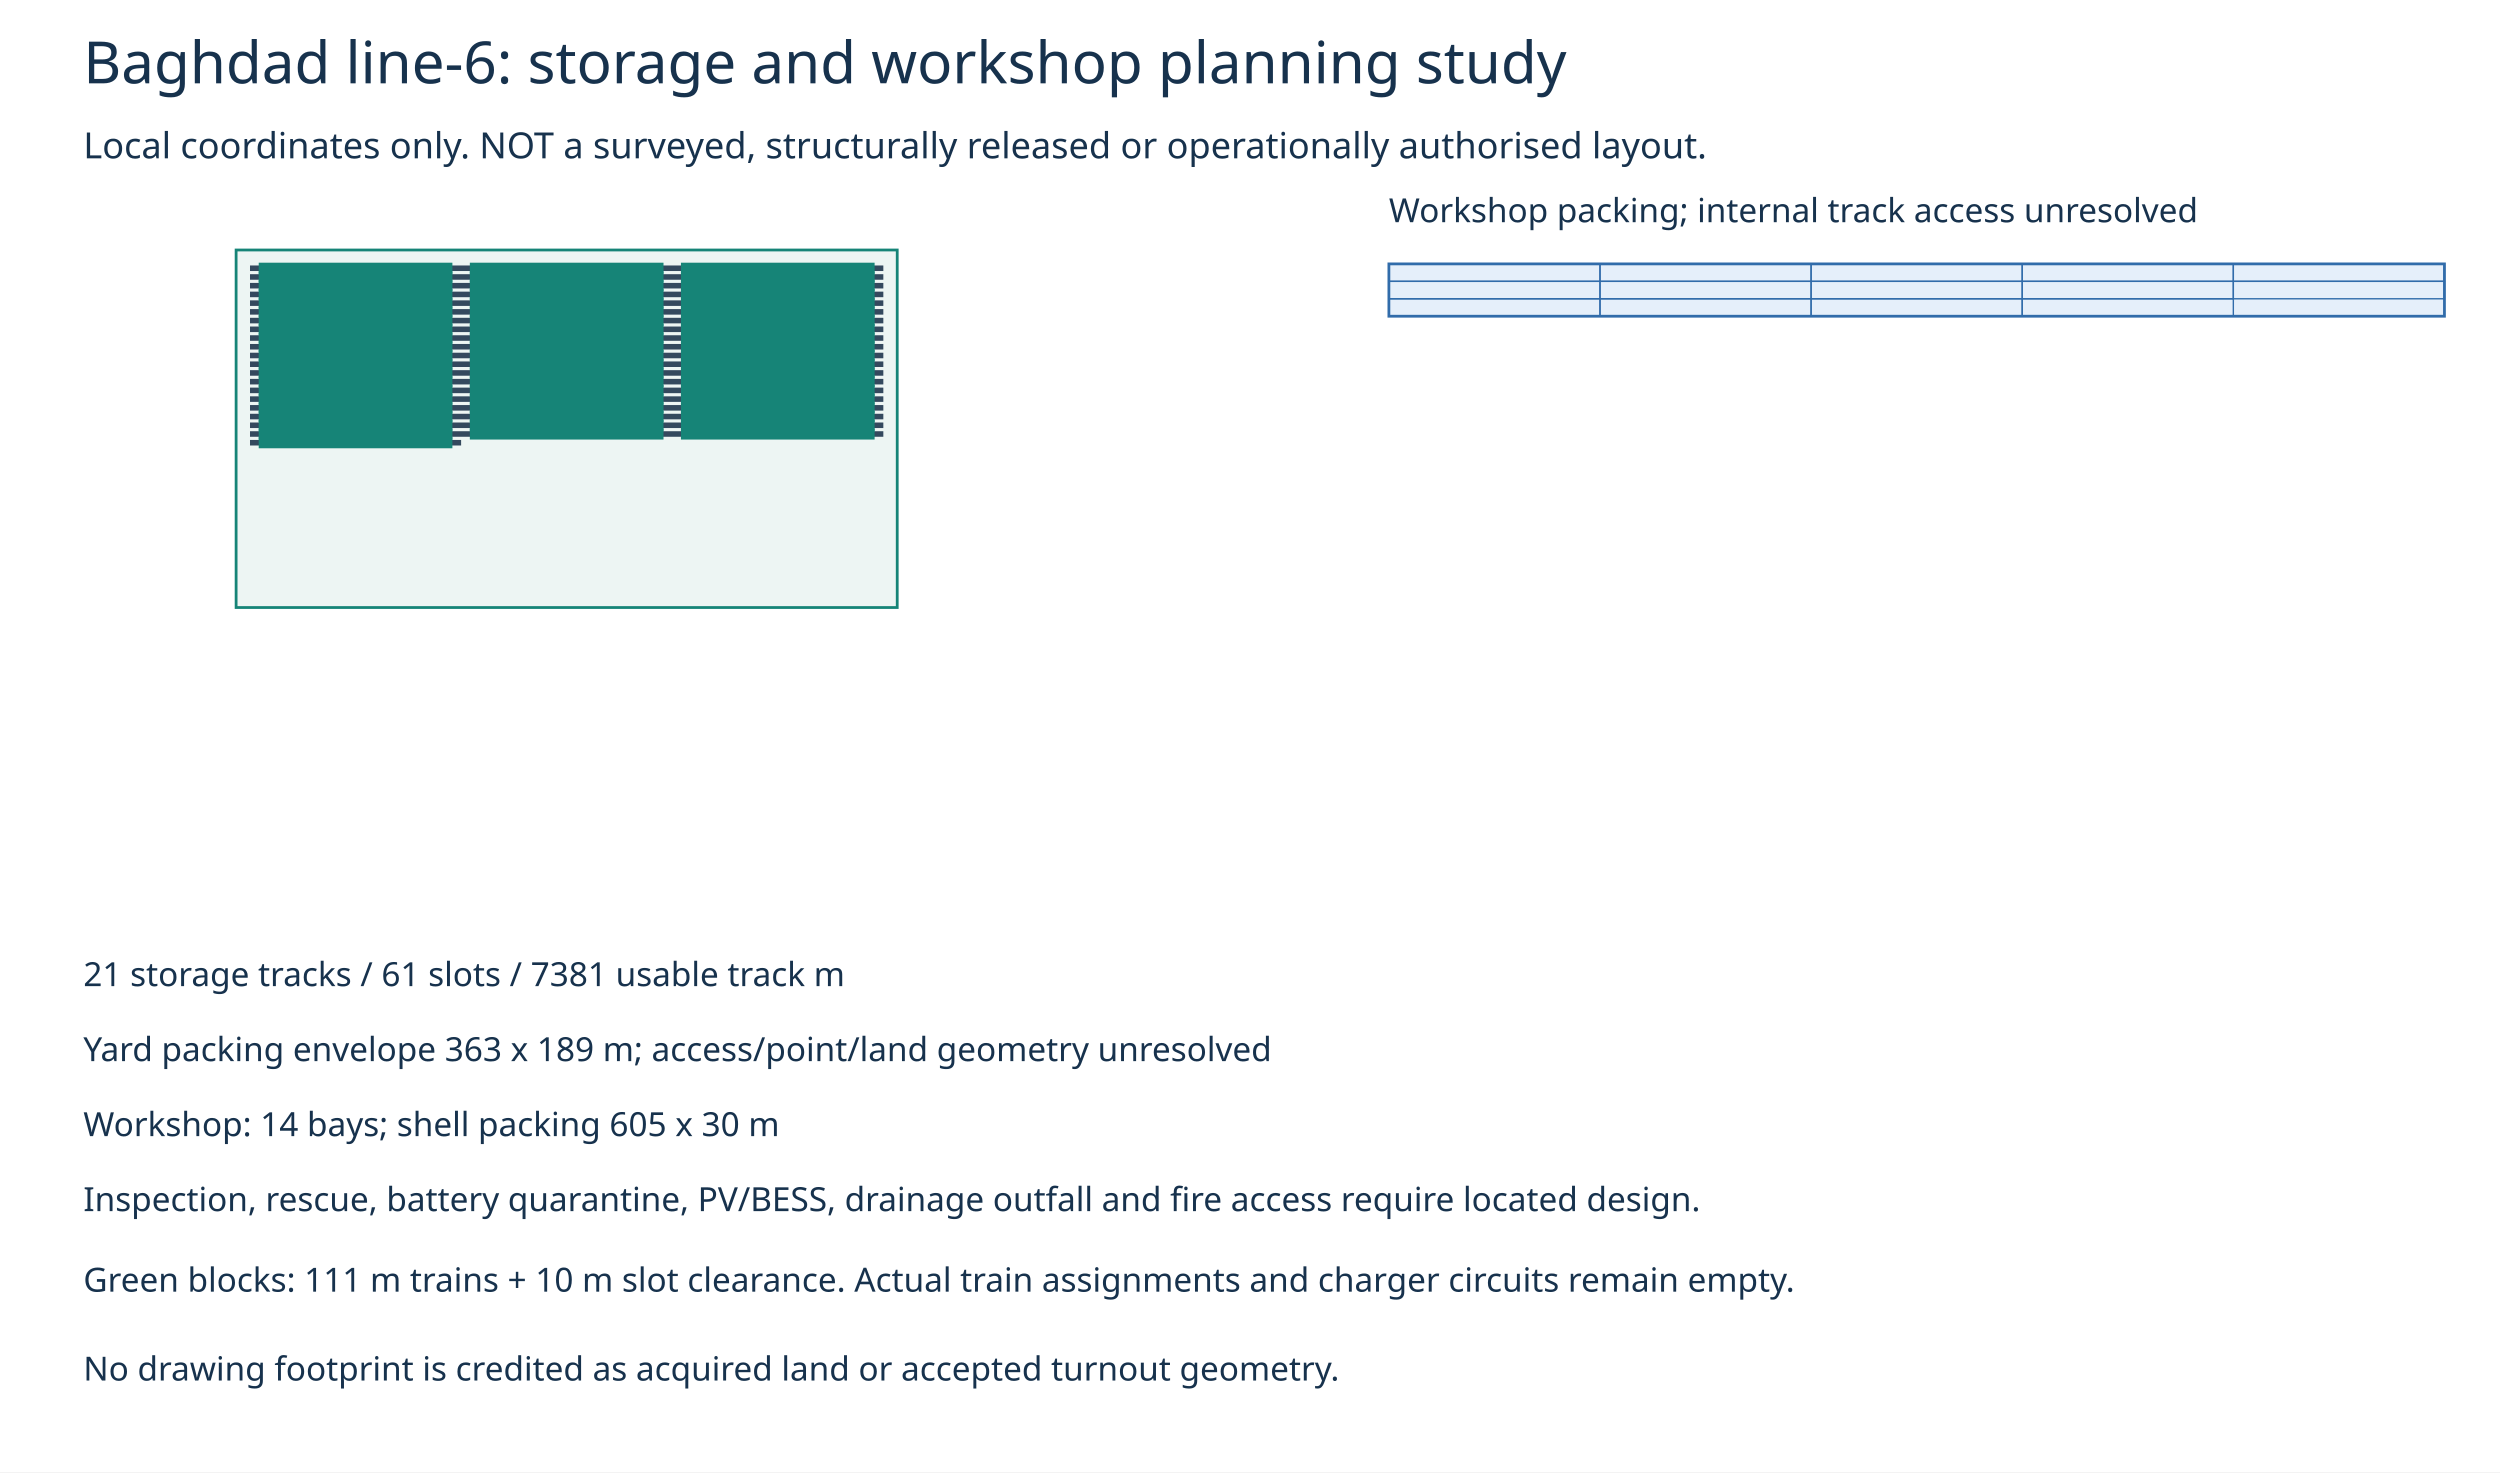
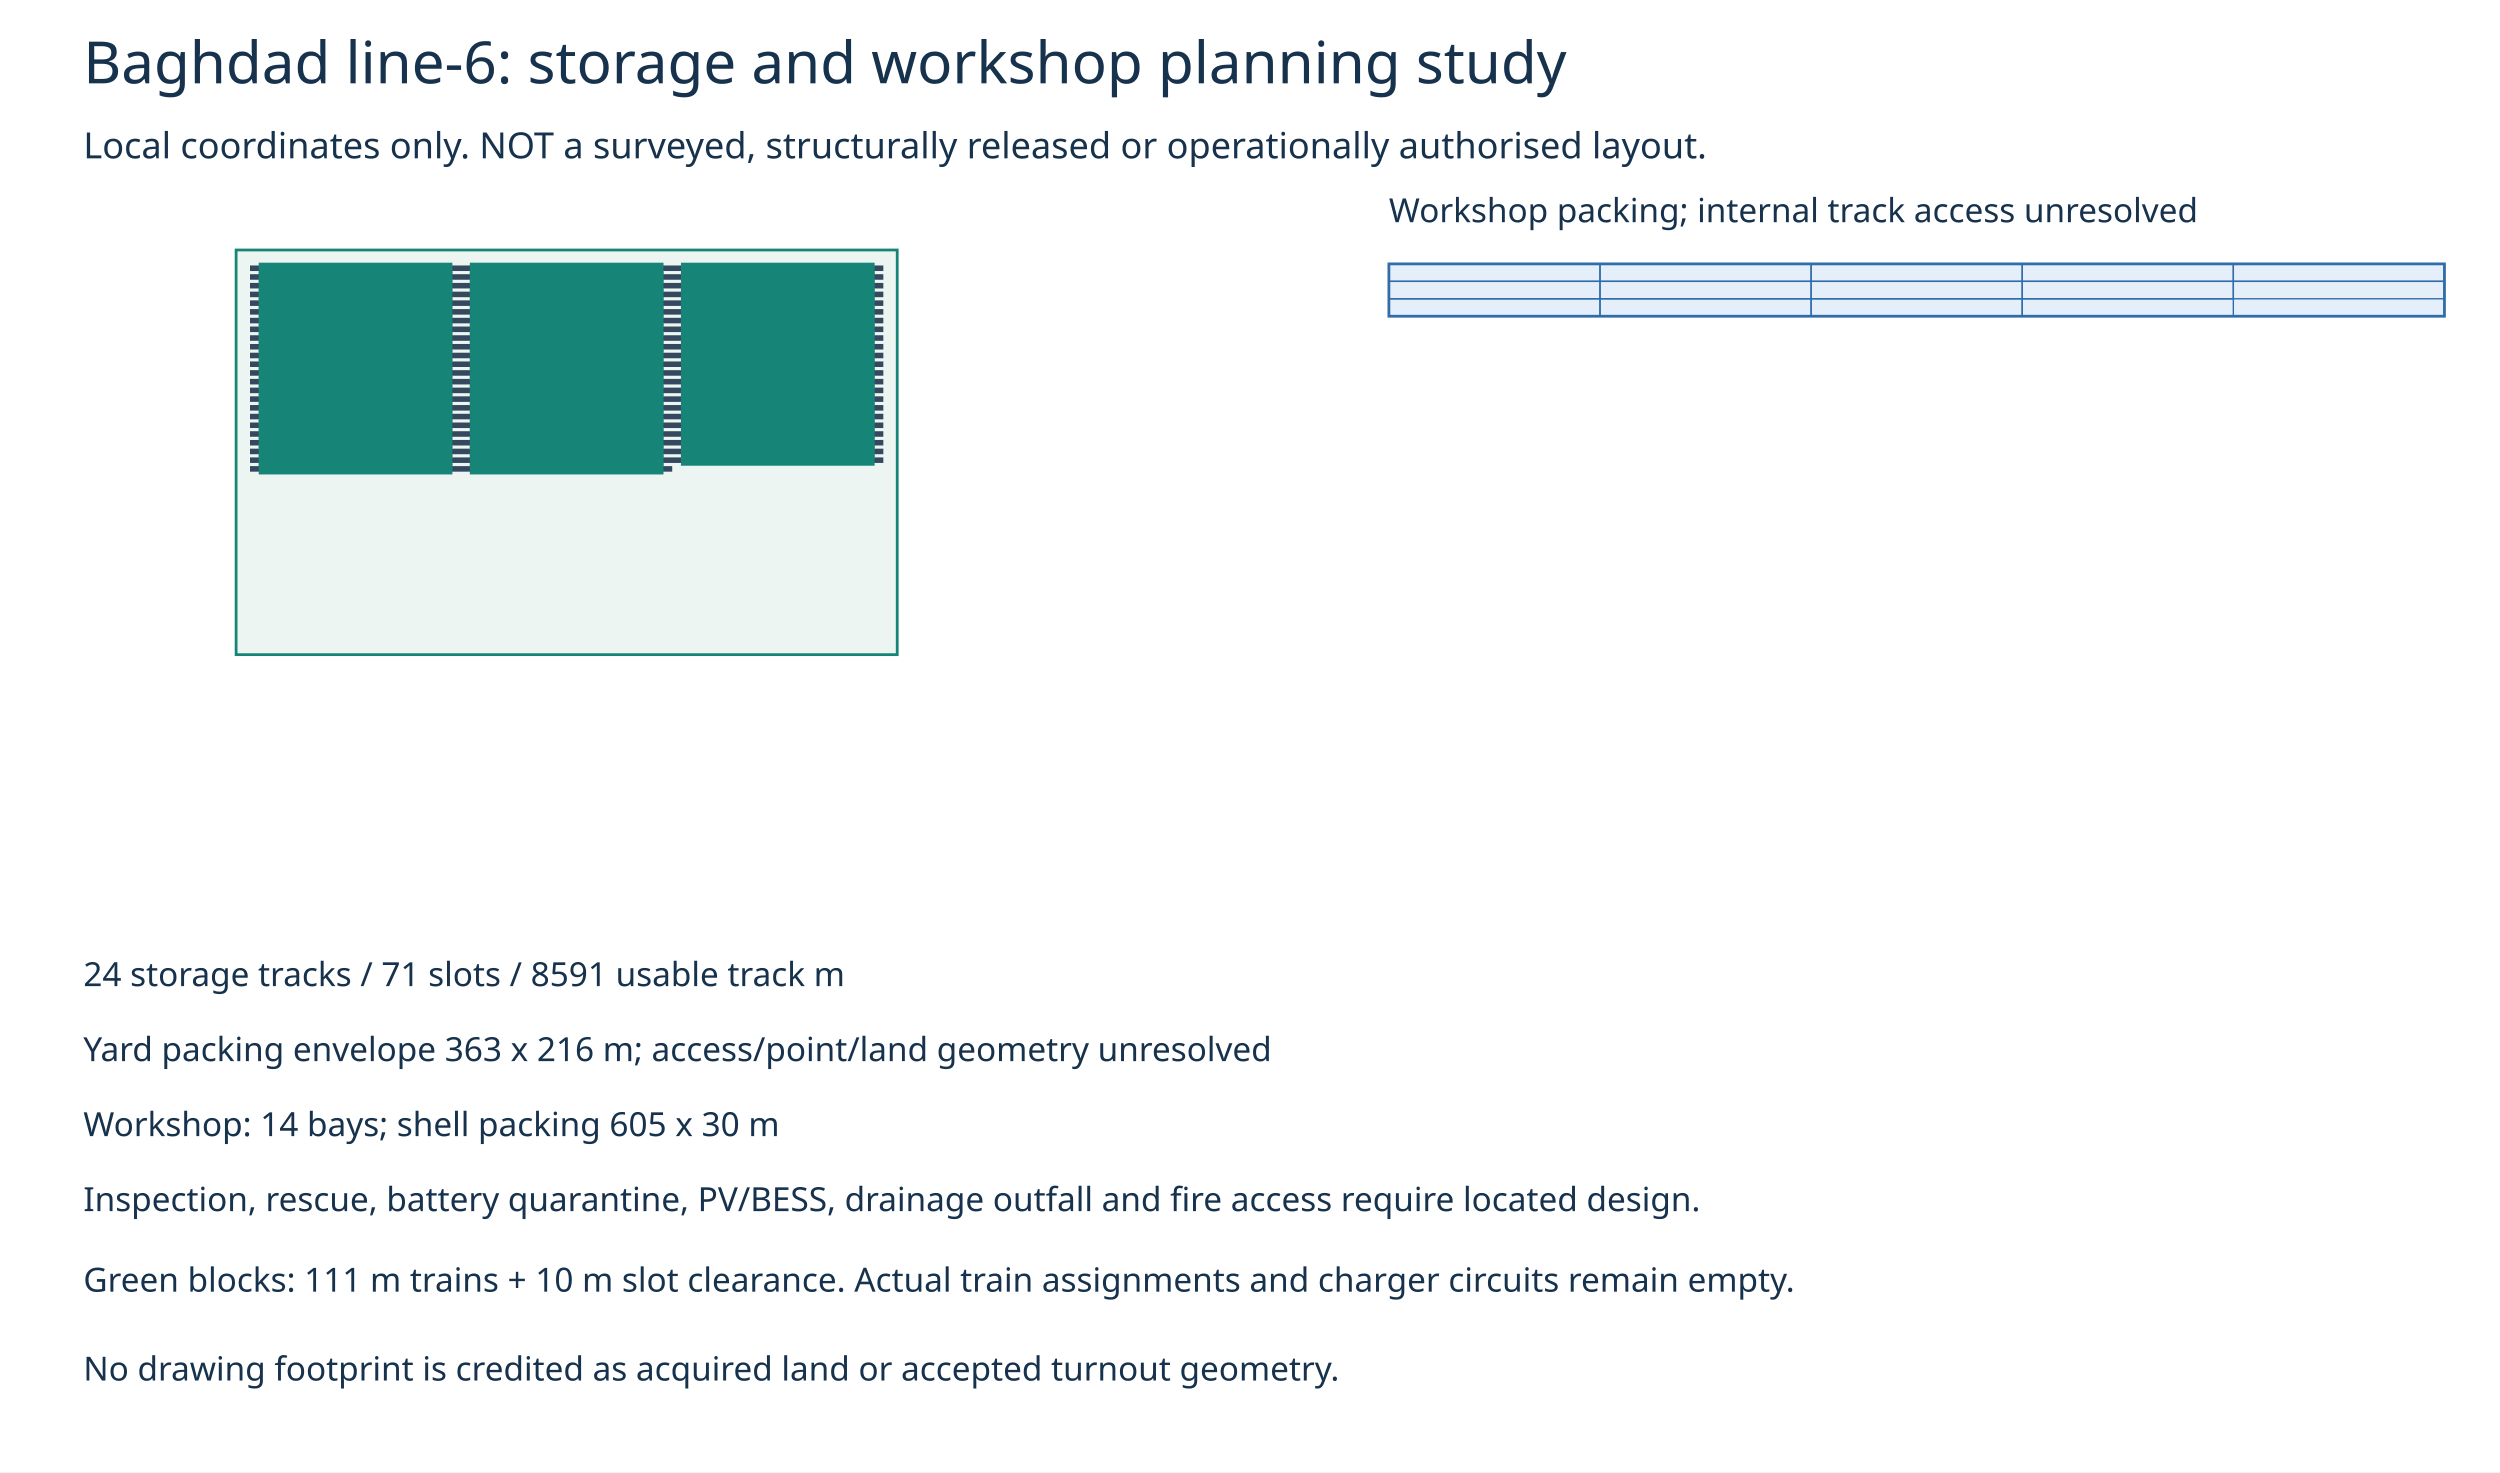
<svg xmlns="http://www.w3.org/2000/svg" width="900" height="530" viewBox="0 0 900 530">
  <rect width="900" height="530" fill="white" />
  <g font-family="sans-serif" fill="#17324d">
    <text x="30" y="30" font-size="21">Baghdad line-6: storage and workshop planning study</text>
    <text x="30" y="57" font-size="13">Local coordinates only. NOT a surveyed, structurally released or operationally authorised layout.</text>
-     <rect x="85" y="90" width="238.00" height="128.71" fill="#edf5f3" stroke="#168477" />
+     <rect x="85" y="90" width="238.00" height="145.67" fill="#edf5f3" stroke="#168477" />
    <path d="M90 96.57 H318.00" stroke="#34495e" stroke-width="2" />
    <rect x="93.14" y="94.57" width="69.72" height="4" fill="#168477" />
    <rect x="169.14" y="94.57" width="69.72" height="4" fill="#168477" />
    <rect x="245.14" y="94.57" width="69.72" height="4" fill="#168477" />
    <path d="M90 99.71 H318.00" stroke="#34495e" stroke-width="2" />
    <rect x="93.14" y="97.71" width="69.72" height="4" fill="#168477" />
    <rect x="169.14" y="97.71" width="69.72" height="4" fill="#168477" />
    <rect x="245.14" y="97.71" width="69.72" height="4" fill="#168477" />
    <path d="M90 102.85 H318.00" stroke="#34495e" stroke-width="2" />
    <rect x="93.14" y="100.85" width="69.72" height="4" fill="#168477" />
    <rect x="169.14" y="100.85" width="69.72" height="4" fill="#168477" />
    <rect x="245.14" y="100.85" width="69.72" height="4" fill="#168477" />
    <path d="M90 105.99 H318.00" stroke="#34495e" stroke-width="2" />
    <rect x="93.14" y="103.99" width="69.72" height="4" fill="#168477" />
    <rect x="169.14" y="103.99" width="69.72" height="4" fill="#168477" />
    <rect x="245.14" y="103.99" width="69.72" height="4" fill="#168477" />
    <path d="M90 109.13 H318.00" stroke="#34495e" stroke-width="2" />
    <rect x="93.14" y="107.13" width="69.72" height="4" fill="#168477" />
    <rect x="169.14" y="107.13" width="69.72" height="4" fill="#168477" />
    <rect x="245.14" y="107.13" width="69.72" height="4" fill="#168477" />
    <path d="M90 112.27 H318.00" stroke="#34495e" stroke-width="2" />
    <rect x="93.14" y="110.27" width="69.72" height="4" fill="#168477" />
    <rect x="169.14" y="110.27" width="69.72" height="4" fill="#168477" />
    <rect x="245.14" y="110.27" width="69.72" height="4" fill="#168477" />
    <path d="M90 115.41 H318.00" stroke="#34495e" stroke-width="2" />
    <rect x="93.14" y="113.41" width="69.72" height="4" fill="#168477" />
    <rect x="169.14" y="113.41" width="69.72" height="4" fill="#168477" />
    <rect x="245.14" y="113.41" width="69.72" height="4" fill="#168477" />
    <path d="M90 118.55 H318.00" stroke="#34495e" stroke-width="2" />
    <rect x="93.14" y="116.55" width="69.72" height="4" fill="#168477" />
    <rect x="169.14" y="116.55" width="69.72" height="4" fill="#168477" />
    <rect x="245.14" y="116.55" width="69.72" height="4" fill="#168477" />
    <path d="M90 121.69 H318.00" stroke="#34495e" stroke-width="2" />
    <rect x="93.14" y="119.69" width="69.72" height="4" fill="#168477" />
    <rect x="169.14" y="119.69" width="69.72" height="4" fill="#168477" />
    <rect x="245.14" y="119.69" width="69.72" height="4" fill="#168477" />
    <path d="M90 124.83 H318.00" stroke="#34495e" stroke-width="2" />
    <rect x="93.14" y="122.83" width="69.72" height="4" fill="#168477" />
    <rect x="169.14" y="122.83" width="69.72" height="4" fill="#168477" />
    <rect x="245.14" y="122.83" width="69.72" height="4" fill="#168477" />
    <path d="M90 127.98 H318.00" stroke="#34495e" stroke-width="2" />
    <rect x="93.14" y="125.98" width="69.72" height="4" fill="#168477" />
    <rect x="169.14" y="125.98" width="69.72" height="4" fill="#168477" />
    <rect x="245.14" y="125.98" width="69.72" height="4" fill="#168477" />
    <path d="M90 131.12 H318.00" stroke="#34495e" stroke-width="2" />
    <rect x="93.14" y="129.12" width="69.72" height="4" fill="#168477" />
    <rect x="169.14" y="129.12" width="69.72" height="4" fill="#168477" />
    <rect x="245.14" y="129.12" width="69.72" height="4" fill="#168477" />
    <path d="M90 134.26 H318.00" stroke="#34495e" stroke-width="2" />
    <rect x="93.14" y="132.26" width="69.72" height="4" fill="#168477" />
    <rect x="169.14" y="132.26" width="69.72" height="4" fill="#168477" />
    <rect x="245.14" y="132.26" width="69.72" height="4" fill="#168477" />
    <path d="M90 137.40 H318.00" stroke="#34495e" stroke-width="2" />
    <rect x="93.14" y="135.40" width="69.72" height="4" fill="#168477" />
    <rect x="169.14" y="135.40" width="69.72" height="4" fill="#168477" />
    <rect x="245.14" y="135.40" width="69.72" height="4" fill="#168477" />
    <path d="M90 140.54 H318.00" stroke="#34495e" stroke-width="2" />
    <rect x="93.14" y="138.54" width="69.72" height="4" fill="#168477" />
    <rect x="169.14" y="138.54" width="69.72" height="4" fill="#168477" />
    <rect x="245.14" y="138.54" width="69.72" height="4" fill="#168477" />
    <path d="M90 143.68 H318.00" stroke="#34495e" stroke-width="2" />
    <rect x="93.14" y="141.68" width="69.72" height="4" fill="#168477" />
    <rect x="169.14" y="141.68" width="69.72" height="4" fill="#168477" />
    <rect x="245.14" y="141.68" width="69.72" height="4" fill="#168477" />
    <path d="M90 146.82 H318.00" stroke="#34495e" stroke-width="2" />
    <rect x="93.14" y="144.82" width="69.72" height="4" fill="#168477" />
    <rect x="169.14" y="144.82" width="69.72" height="4" fill="#168477" />
    <rect x="245.14" y="144.82" width="69.72" height="4" fill="#168477" />
    <path d="M90 149.96 H318.00" stroke="#34495e" stroke-width="2" />
    <rect x="93.14" y="147.96" width="69.72" height="4" fill="#168477" />
    <rect x="169.14" y="147.96" width="69.72" height="4" fill="#168477" />
    <rect x="245.14" y="147.96" width="69.72" height="4" fill="#168477" />
    <path d="M90 153.10 H318.00" stroke="#34495e" stroke-width="2" />
    <rect x="93.14" y="151.10" width="69.72" height="4" fill="#168477" />
    <rect x="169.14" y="151.10" width="69.72" height="4" fill="#168477" />
    <rect x="245.14" y="151.10" width="69.72" height="4" fill="#168477" />
    <path d="M90 156.24 H318.00" stroke="#34495e" stroke-width="2" />
    <rect x="93.14" y="154.24" width="69.72" height="4" fill="#168477" />
    <rect x="169.14" y="154.24" width="69.72" height="4" fill="#168477" />
    <rect x="245.14" y="154.24" width="69.72" height="4" fill="#168477" />
-     <path d="M90 159.38 H166.00" stroke="#34495e" stroke-width="2" />
+     <path d="M90 159.38 H318.00" stroke="#34495e" stroke-width="2" />
    <rect x="93.14" y="157.38" width="69.72" height="4" fill="#168477" />
+     <rect x="169.14" y="157.38" width="69.72" height="4" fill="#168477" />
+     <rect x="245.14" y="157.38" width="69.72" height="4" fill="#168477" />
+     <path d="M90 162.52 H318.00" stroke="#34495e" stroke-width="2" />
+     <rect x="93.14" y="160.52" width="69.72" height="4" fill="#168477" />
+     <rect x="169.14" y="160.52" width="69.72" height="4" fill="#168477" />
+     <rect x="245.14" y="160.52" width="69.72" height="4" fill="#168477" />
+     <path d="M90 165.66 H318.00" stroke="#34495e" stroke-width="2" />
+     <rect x="93.14" y="163.66" width="69.72" height="4" fill="#168477" />
+     <rect x="169.14" y="163.66" width="69.72" height="4" fill="#168477" />
+     <rect x="245.14" y="163.66" width="69.72" height="4" fill="#168477" />
+     <path d="M90 168.80 H242.00" stroke="#34495e" stroke-width="2" />
+     <rect x="93.14" y="166.80" width="69.72" height="4" fill="#168477" />
+     <rect x="169.14" y="166.80" width="69.72" height="4" fill="#168477" />
    <rect x="500" y="95" width="380.00" height="18.84" fill="#e5effa" stroke="#316caa" />
    <rect x="500.00" y="95.00" width="76.00" height="6.28" fill="none" stroke="#316caa" stroke-width="0.5" />
    <rect x="576.00" y="95.00" width="76.00" height="6.28" fill="none" stroke="#316caa" stroke-width="0.5" />
    <rect x="652.00" y="95.00" width="76.00" height="6.28" fill="none" stroke="#316caa" stroke-width="0.5" />
    <rect x="728.00" y="95.00" width="76.00" height="6.28" fill="none" stroke="#316caa" stroke-width="0.5" />
    <rect x="804.00" y="95.00" width="76.00" height="6.28" fill="none" stroke="#316caa" stroke-width="0.5" />
    <rect x="500.00" y="101.28" width="76.00" height="6.28" fill="none" stroke="#316caa" stroke-width="0.5" />
    <rect x="576.00" y="101.28" width="76.00" height="6.28" fill="none" stroke="#316caa" stroke-width="0.5" />
    <rect x="652.00" y="101.28" width="76.00" height="6.28" fill="none" stroke="#316caa" stroke-width="0.5" />
    <rect x="728.00" y="101.28" width="76.00" height="6.28" fill="none" stroke="#316caa" stroke-width="0.5" />
    <rect x="804.00" y="101.28" width="76.00" height="6.28" fill="none" stroke="#316caa" stroke-width="0.5" />
    <rect x="500.00" y="107.56" width="76.00" height="6.28" fill="none" stroke="#316caa" stroke-width="0.5" />
    <rect x="576.00" y="107.56" width="76.00" height="6.28" fill="none" stroke="#316caa" stroke-width="0.5" />
    <rect x="652.00" y="107.56" width="76.00" height="6.28" fill="none" stroke="#316caa" stroke-width="0.5" />
    <rect x="728.00" y="107.56" width="76.00" height="6.28" fill="none" stroke="#316caa" stroke-width="0.5" />
    <text x="500" y="80" font-size="12">Workshop packing; internal track access unresolved</text>
-     <text x="30" y="355">21 storage tracks / 61 slots / 7381 usable track m</text>
-     <text x="30" y="382">Yard packing envelope 363 x 189 m; access/point/land geometry unresolved</text>
+     <text x="30" y="355">24 storage tracks / 71 slots / 8591 usable track m</text>
+     <text x="30" y="382">Yard packing envelope 363 x 216 m; access/point/land geometry unresolved</text>
    <text x="30" y="409">Workshop: 14 bays; shell packing 605 x 30 m</text>
    <text x="30" y="436">Inspection, rescue, battery quarantine, PV/BESS, drainage outfall and fire access require located design.</text>
    <text x="30" y="465">Green blocks: 111 m trains + 10 m slot clearance. Actual train assignments and charger circuits remain empty.</text>
    <text x="30" y="497">No drawing footprint is credited as acquired land or accepted turnout geometry.</text>
  </g>
</svg>
